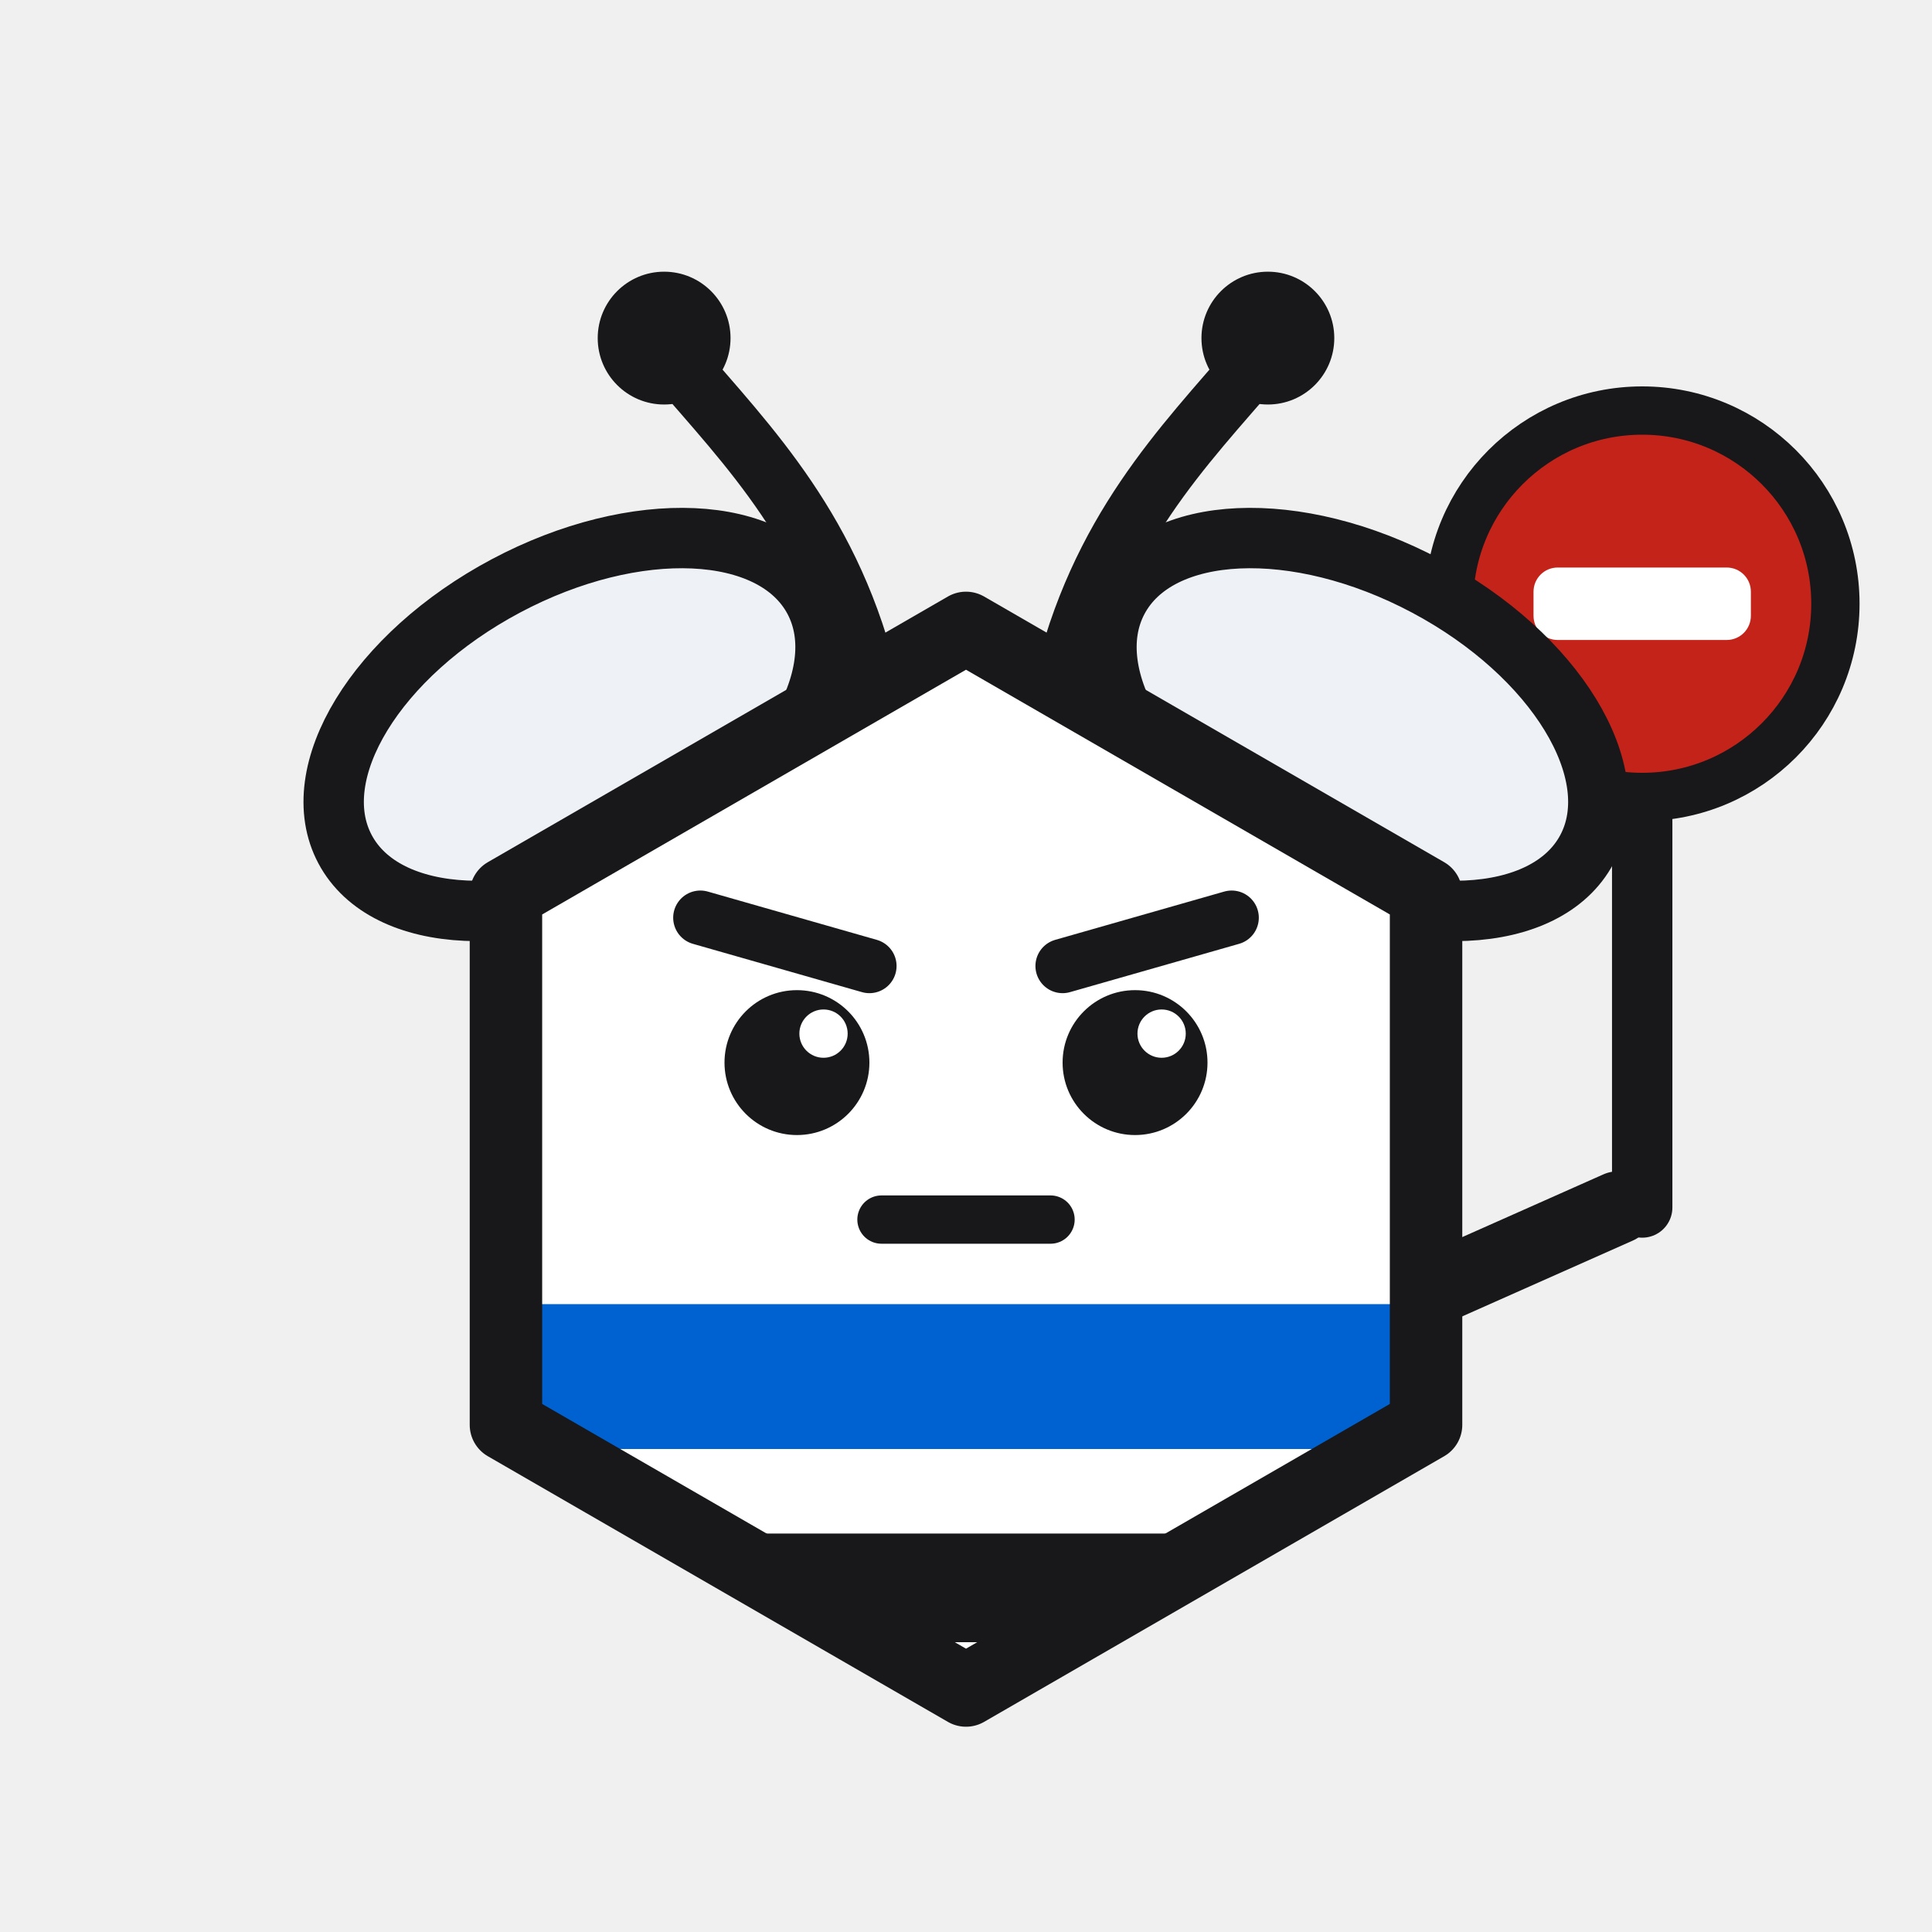
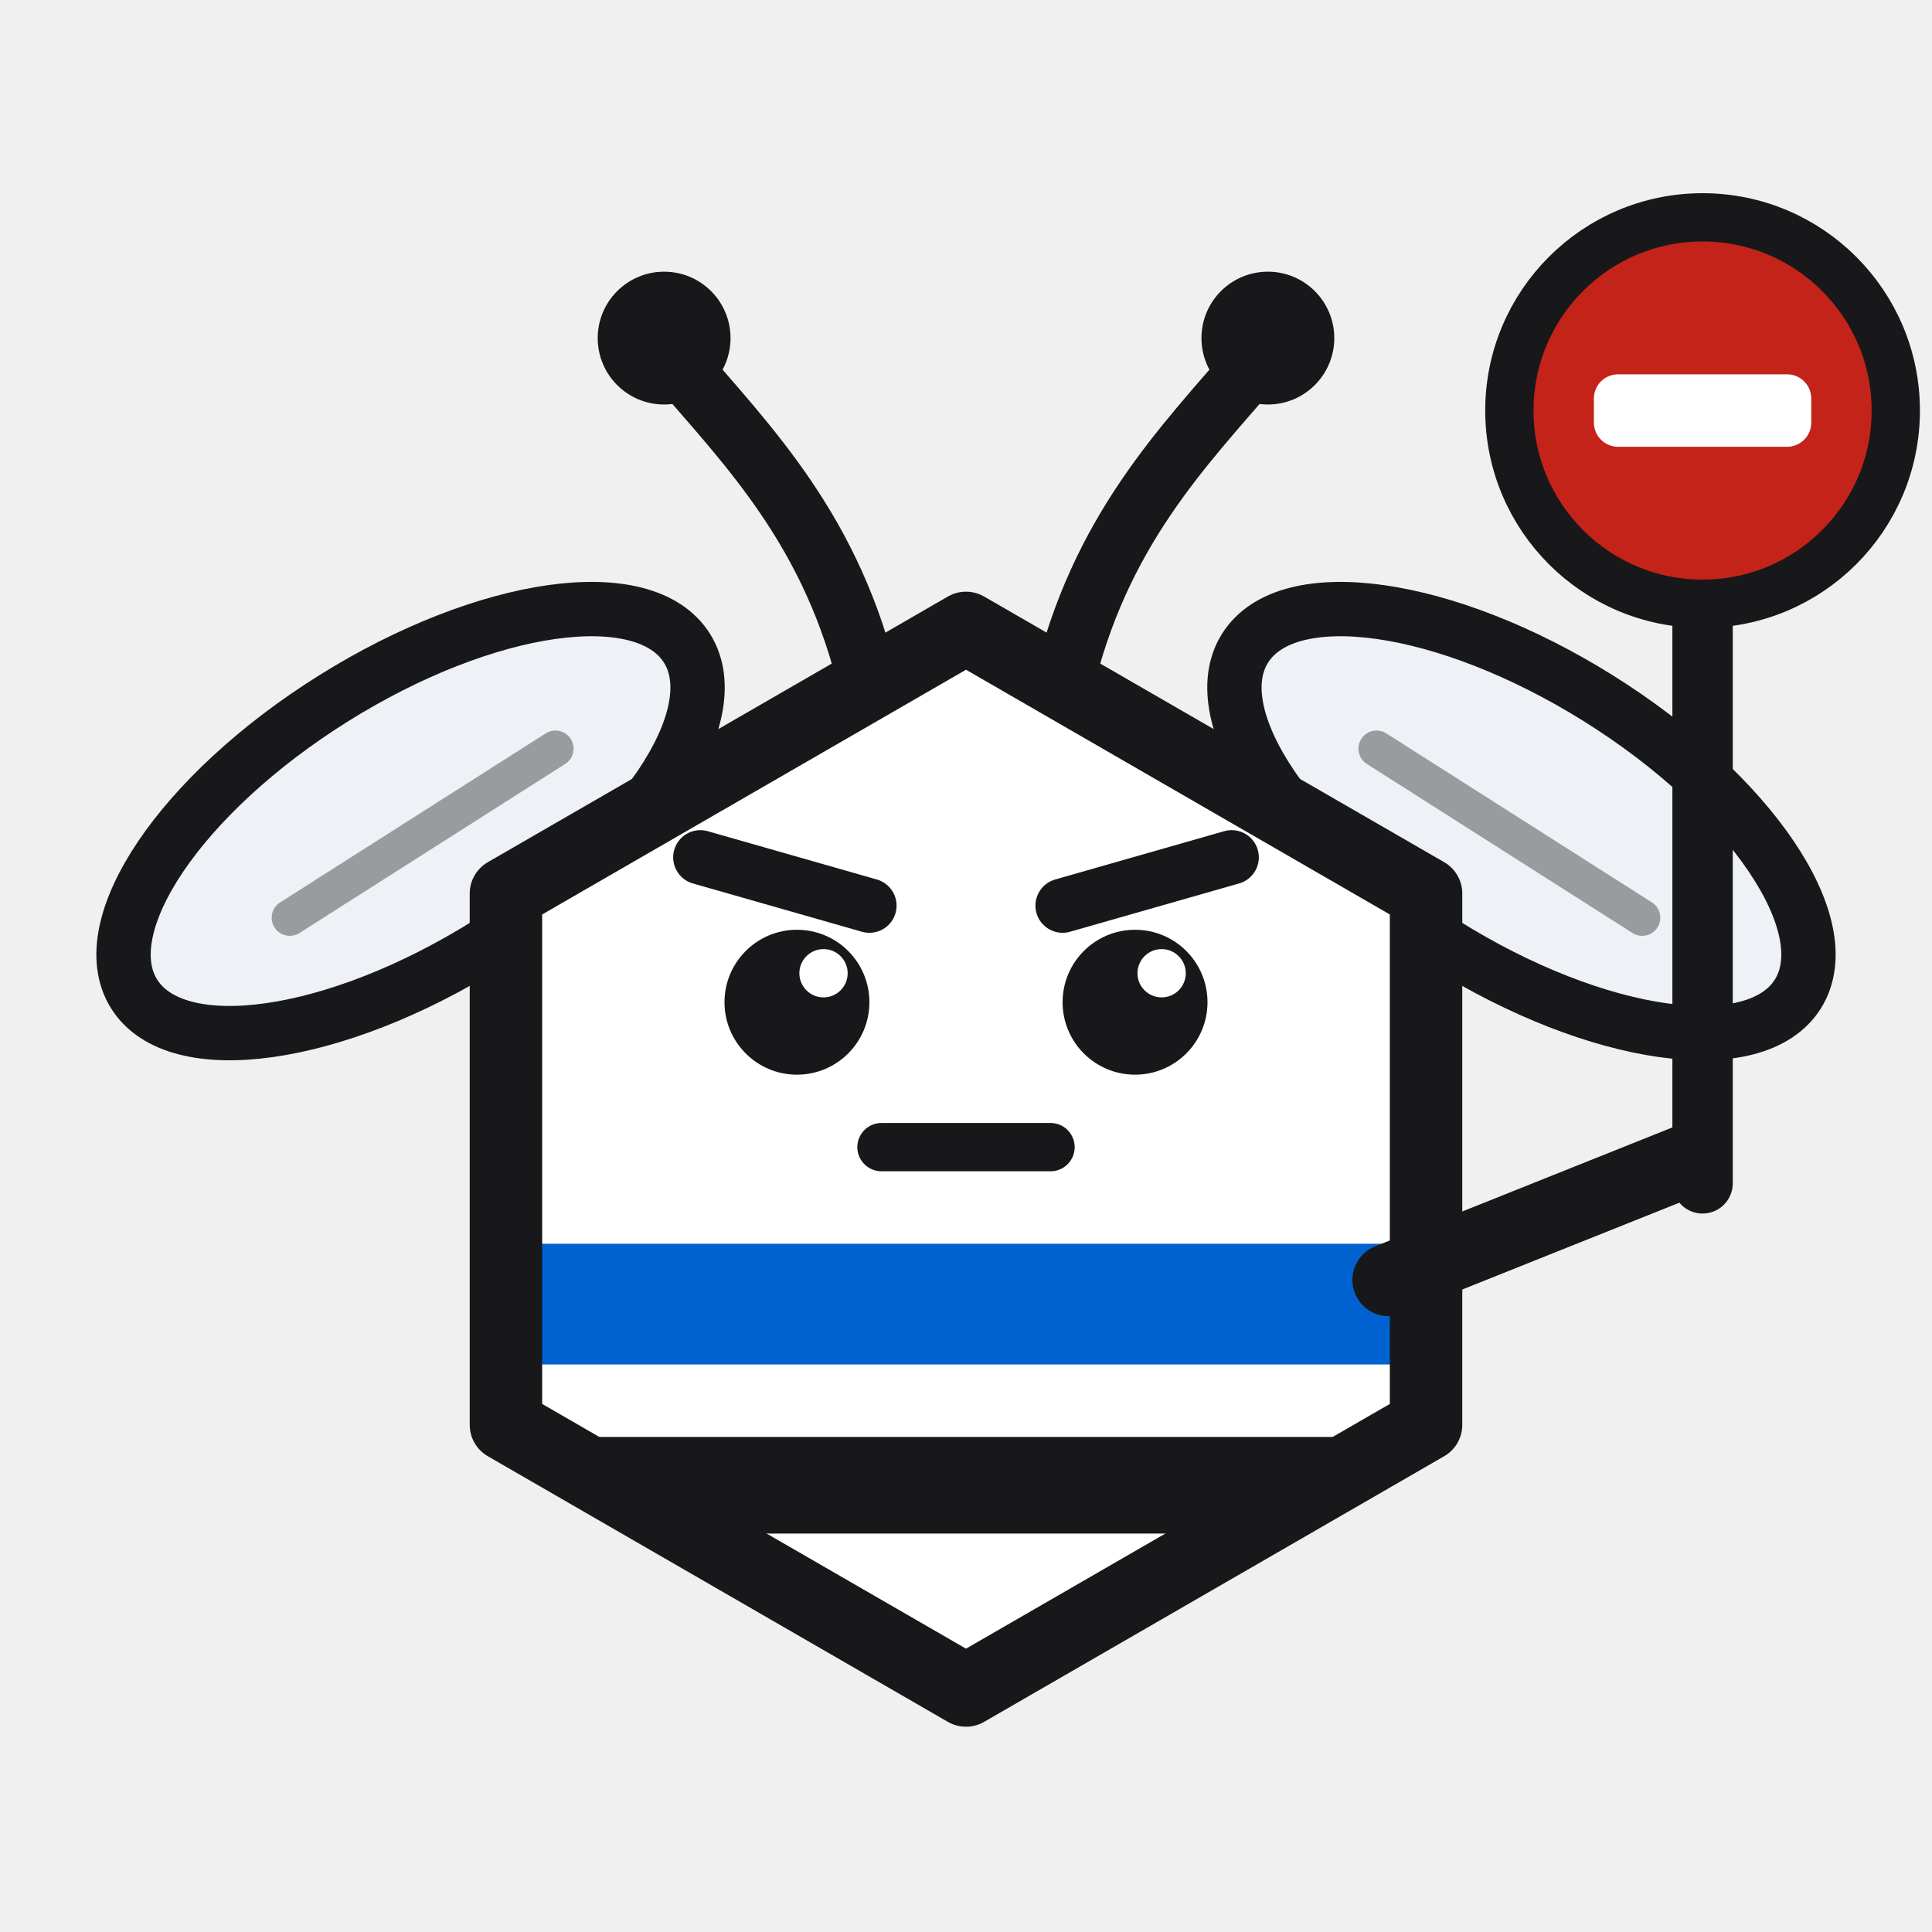
<svg xmlns="http://www.w3.org/2000/svg" viewBox="0 0 160 160" role="img" aria-label="Hivelane guard bee">
  <defs>
    <clipPath id="hl-hex-blocked">
      <path d="M80 52 118.1 74V118L80 140 41.9 118V74Z" />
    </clipPath>
  </defs>
-   <path d="M116 108l18-8" stroke="#18181B" stroke-width="6" stroke-linecap="round" />
-   <path d="M136 100V66" stroke="#18181B" stroke-width="5" stroke-linecap="round" />
-   <circle cx="136" cy="50" r="16" fill="#C4231A" stroke="#18181B" stroke-width="4" />
-   <rect x="127" y="47" width="18" height="6" rx="2" fill="#FFFFFF" />
  <g>
-     <ellipse cx="48" cy="60" rx="22" ry="13" transform="rotate(-28 48 60)" fill="#EEF1F5" stroke="#18181B" stroke-width="5" />
-     <ellipse cx="112" cy="60" rx="22" ry="13" transform="rotate(28 112 60)" fill="#EEF1F5" stroke="#18181B" stroke-width="5" />
+     <ellipse cx="34" cy="68" rx="27" ry="12" transform="rotate(-32 34 68)" fill="#EEF1F5" stroke="#18181B" stroke-width="4.5" />
+     <ellipse cx="126" cy="68" rx="27" ry="12" transform="rotate(32 126 68)" fill="#EEF1F5" stroke="#18181B" stroke-width="4.5" />
+     <path d="M24 76 46 62M136 76 114 62" stroke="#18181B" stroke-width="3" stroke-linecap="round" opacity=".4" />
    <path d="M72 57C69 44 62 37 56 30M88 57C91 44 98 37 104 30" fill="none" stroke="#18181B" stroke-width="5" stroke-linecap="round" />
    <circle cx="55" cy="28" r="5.5" fill="#18181B" />
    <circle cx="105" cy="28" r="5.5" fill="#18181B" />
    <path d="M80 52 118.1 74V118L80 140 41.9 118V74Z" fill="#FFFFFF" />
    <g clip-path="url(#hl-hex-blocked)">
-       <rect x="30" y="108" width="100" height="12" fill="#0062D1" />
-       <rect x="30" y="127" width="100" height="9" fill="#18181B" />
+       <rect x="30" y="103" width="100" height="10" fill="#0062D1" />
+       <rect x="30" y="119" width="100" height="8" fill="#18181B" />
    </g>
    <path d="M80 52 118.1 74V118L80 140 41.9 118V74Z" fill="none" stroke="#18181B" stroke-width="6" stroke-linejoin="round" />
-     <path d="M58 76l14 4M102 76l-14 4" fill="none" stroke="#18181B" stroke-width="4.5" stroke-linecap="round" />
-     <circle cx="66" cy="88" r="6" fill="#18181B" />
-     <circle cx="94" cy="88" r="6" fill="#18181B" />
-     <circle cx="68.2" cy="85.6" r="2" fill="#FFFFFF" />
-     <circle cx="96.2" cy="85.6" r="2" fill="#FFFFFF" />
-     <path d="M73 101h14" fill="none" stroke="#18181B" stroke-width="4" stroke-linecap="round" />
+     <path d="M58 71l14 4M102 71l-14 4" fill="none" stroke="#18181B" stroke-width="4.5" stroke-linecap="round" />
+     <circle cx="66" cy="83" r="6" fill="#18181B" />
+     <circle cx="94" cy="83" r="6" fill="#18181B" />
+     <circle cx="68.2" cy="80.6" r="2" fill="#FFFFFF" />
+     <circle cx="96.2" cy="80.6" r="2" fill="#FFFFFF" />
+     <path d="M73 95h14" fill="none" stroke="#18181B" stroke-width="4" stroke-linecap="round" />
  </g>
+   <path d="M115 106l25-10" stroke="#18181B" stroke-width="6" stroke-linecap="round" />
+   <path d="M141 98V50" stroke="#18181B" stroke-width="5" stroke-linecap="round" />
+   <circle cx="141" cy="34" r="16" fill="#C4231A" stroke="#18181B" stroke-width="4" />
+   <rect x="132" y="31" width="18" height="6" rx="2" fill="#FFFFFF" />
</svg>
